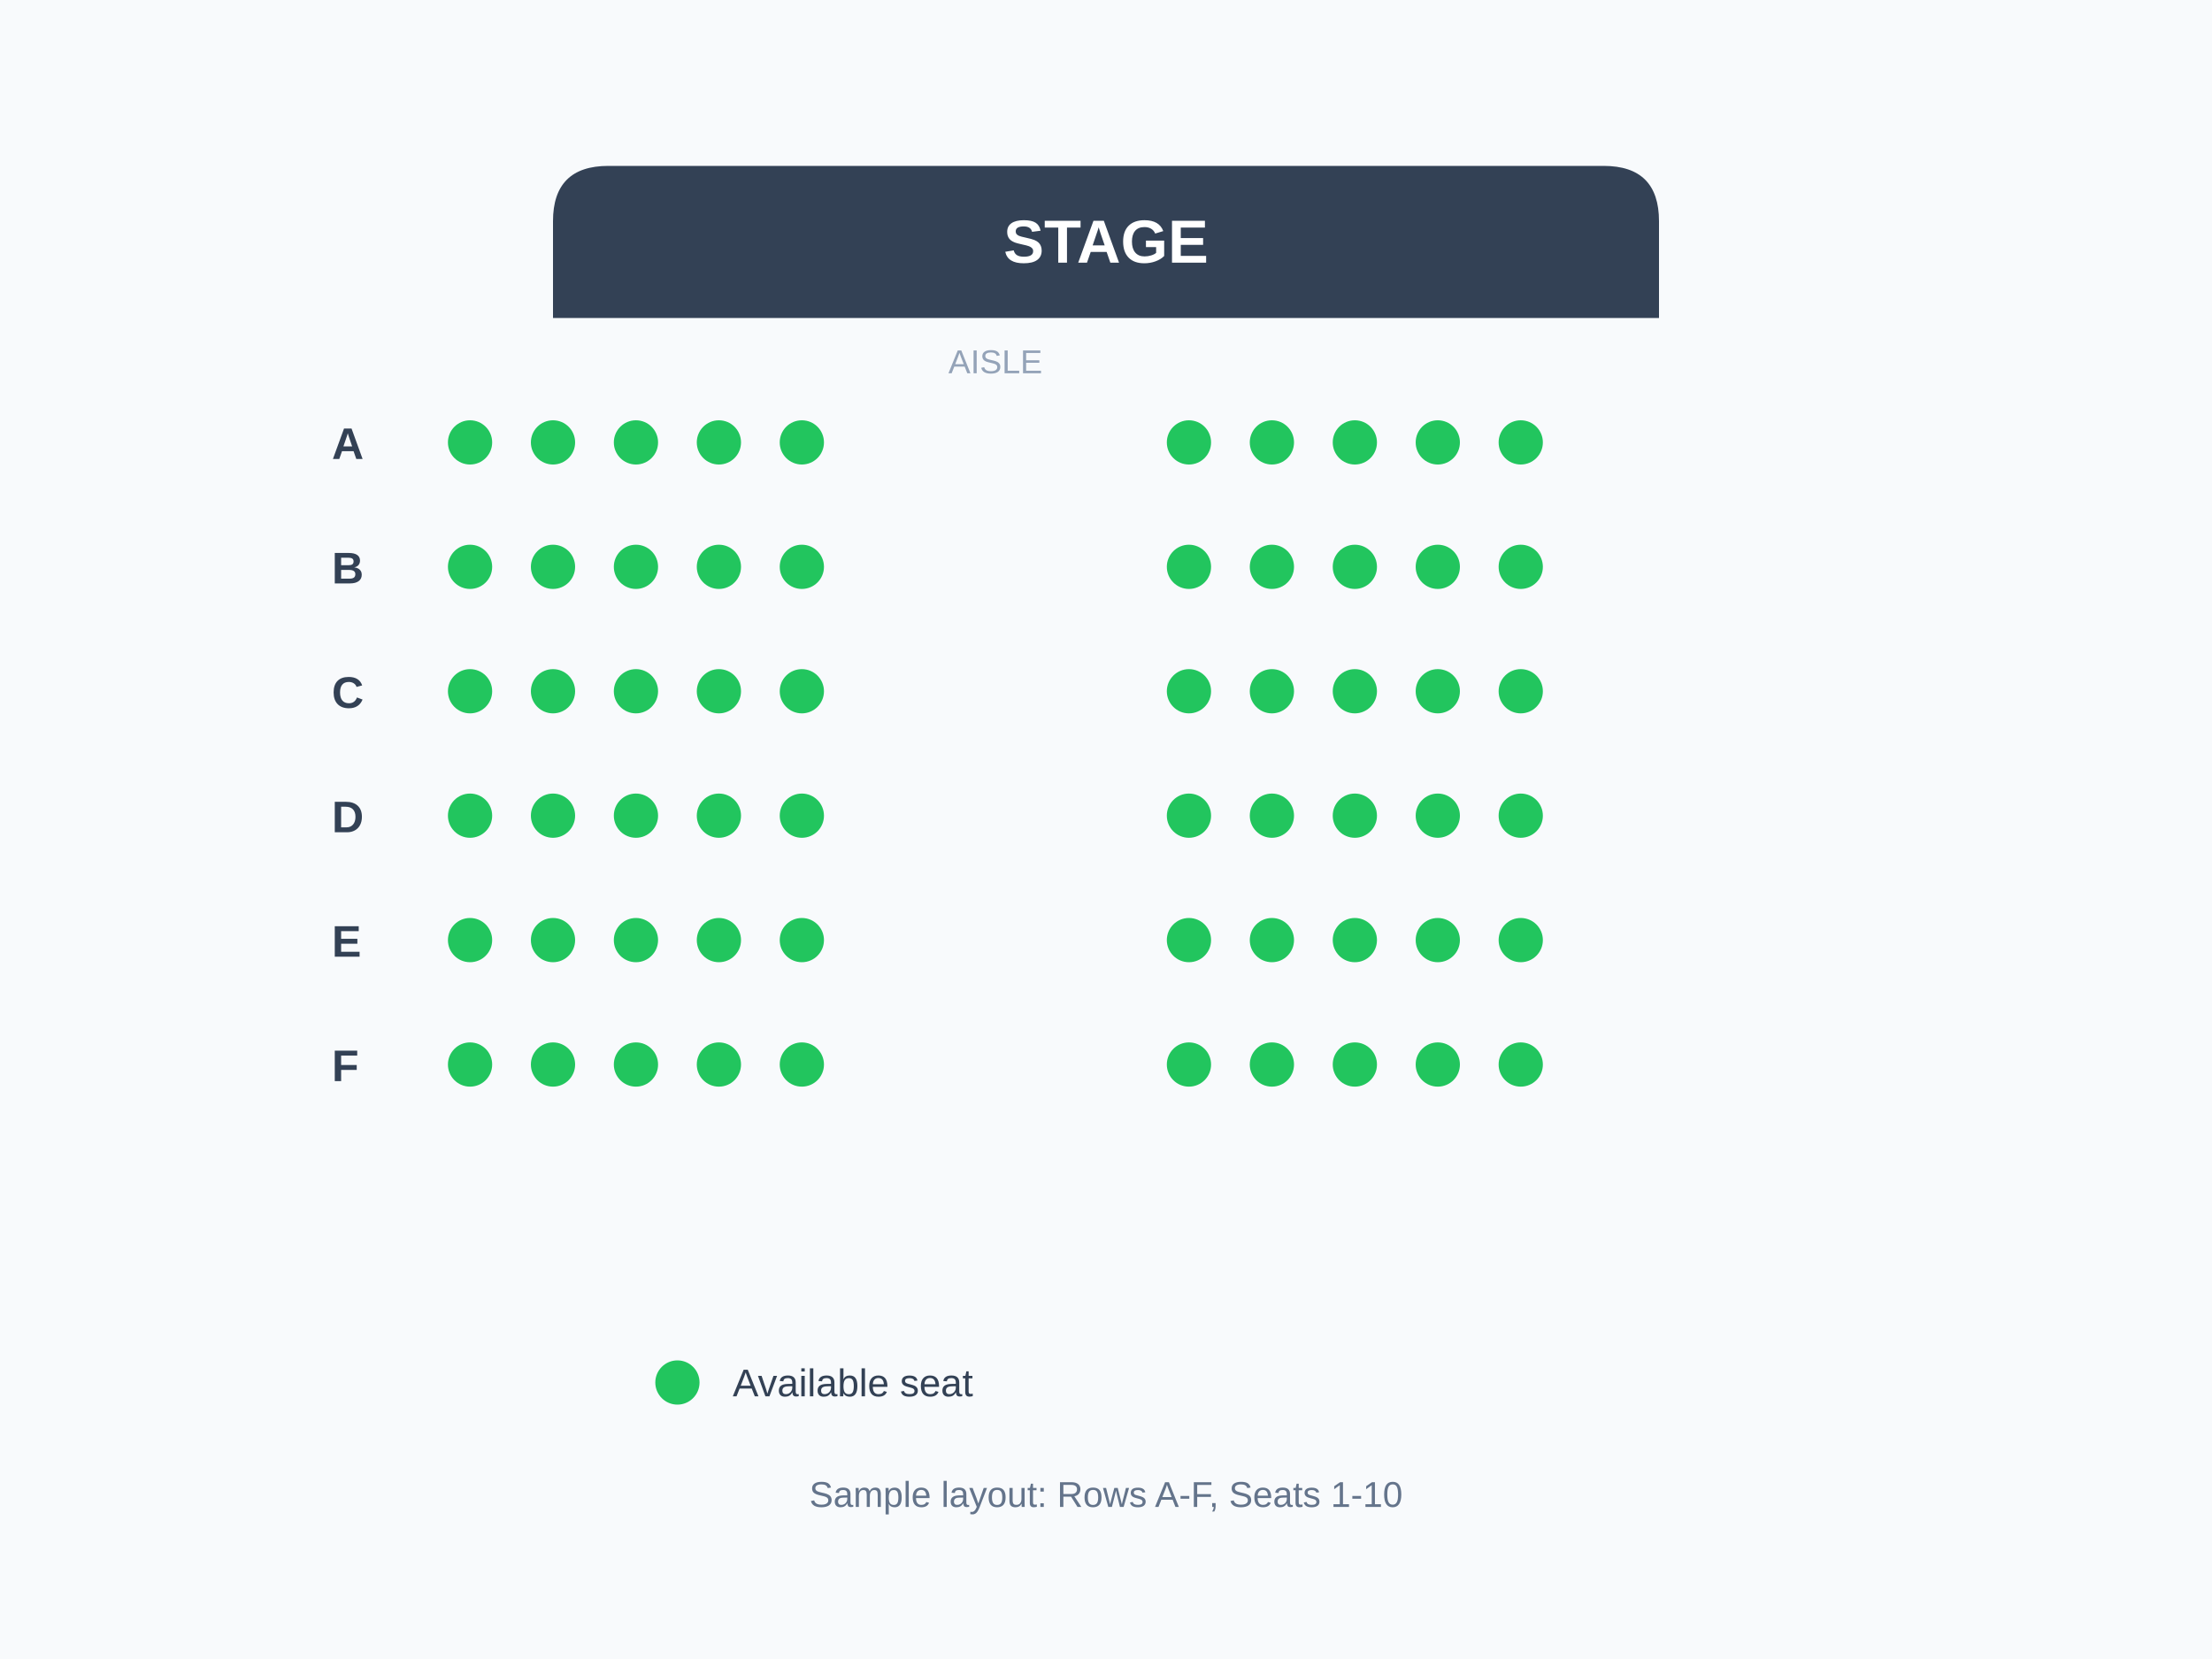
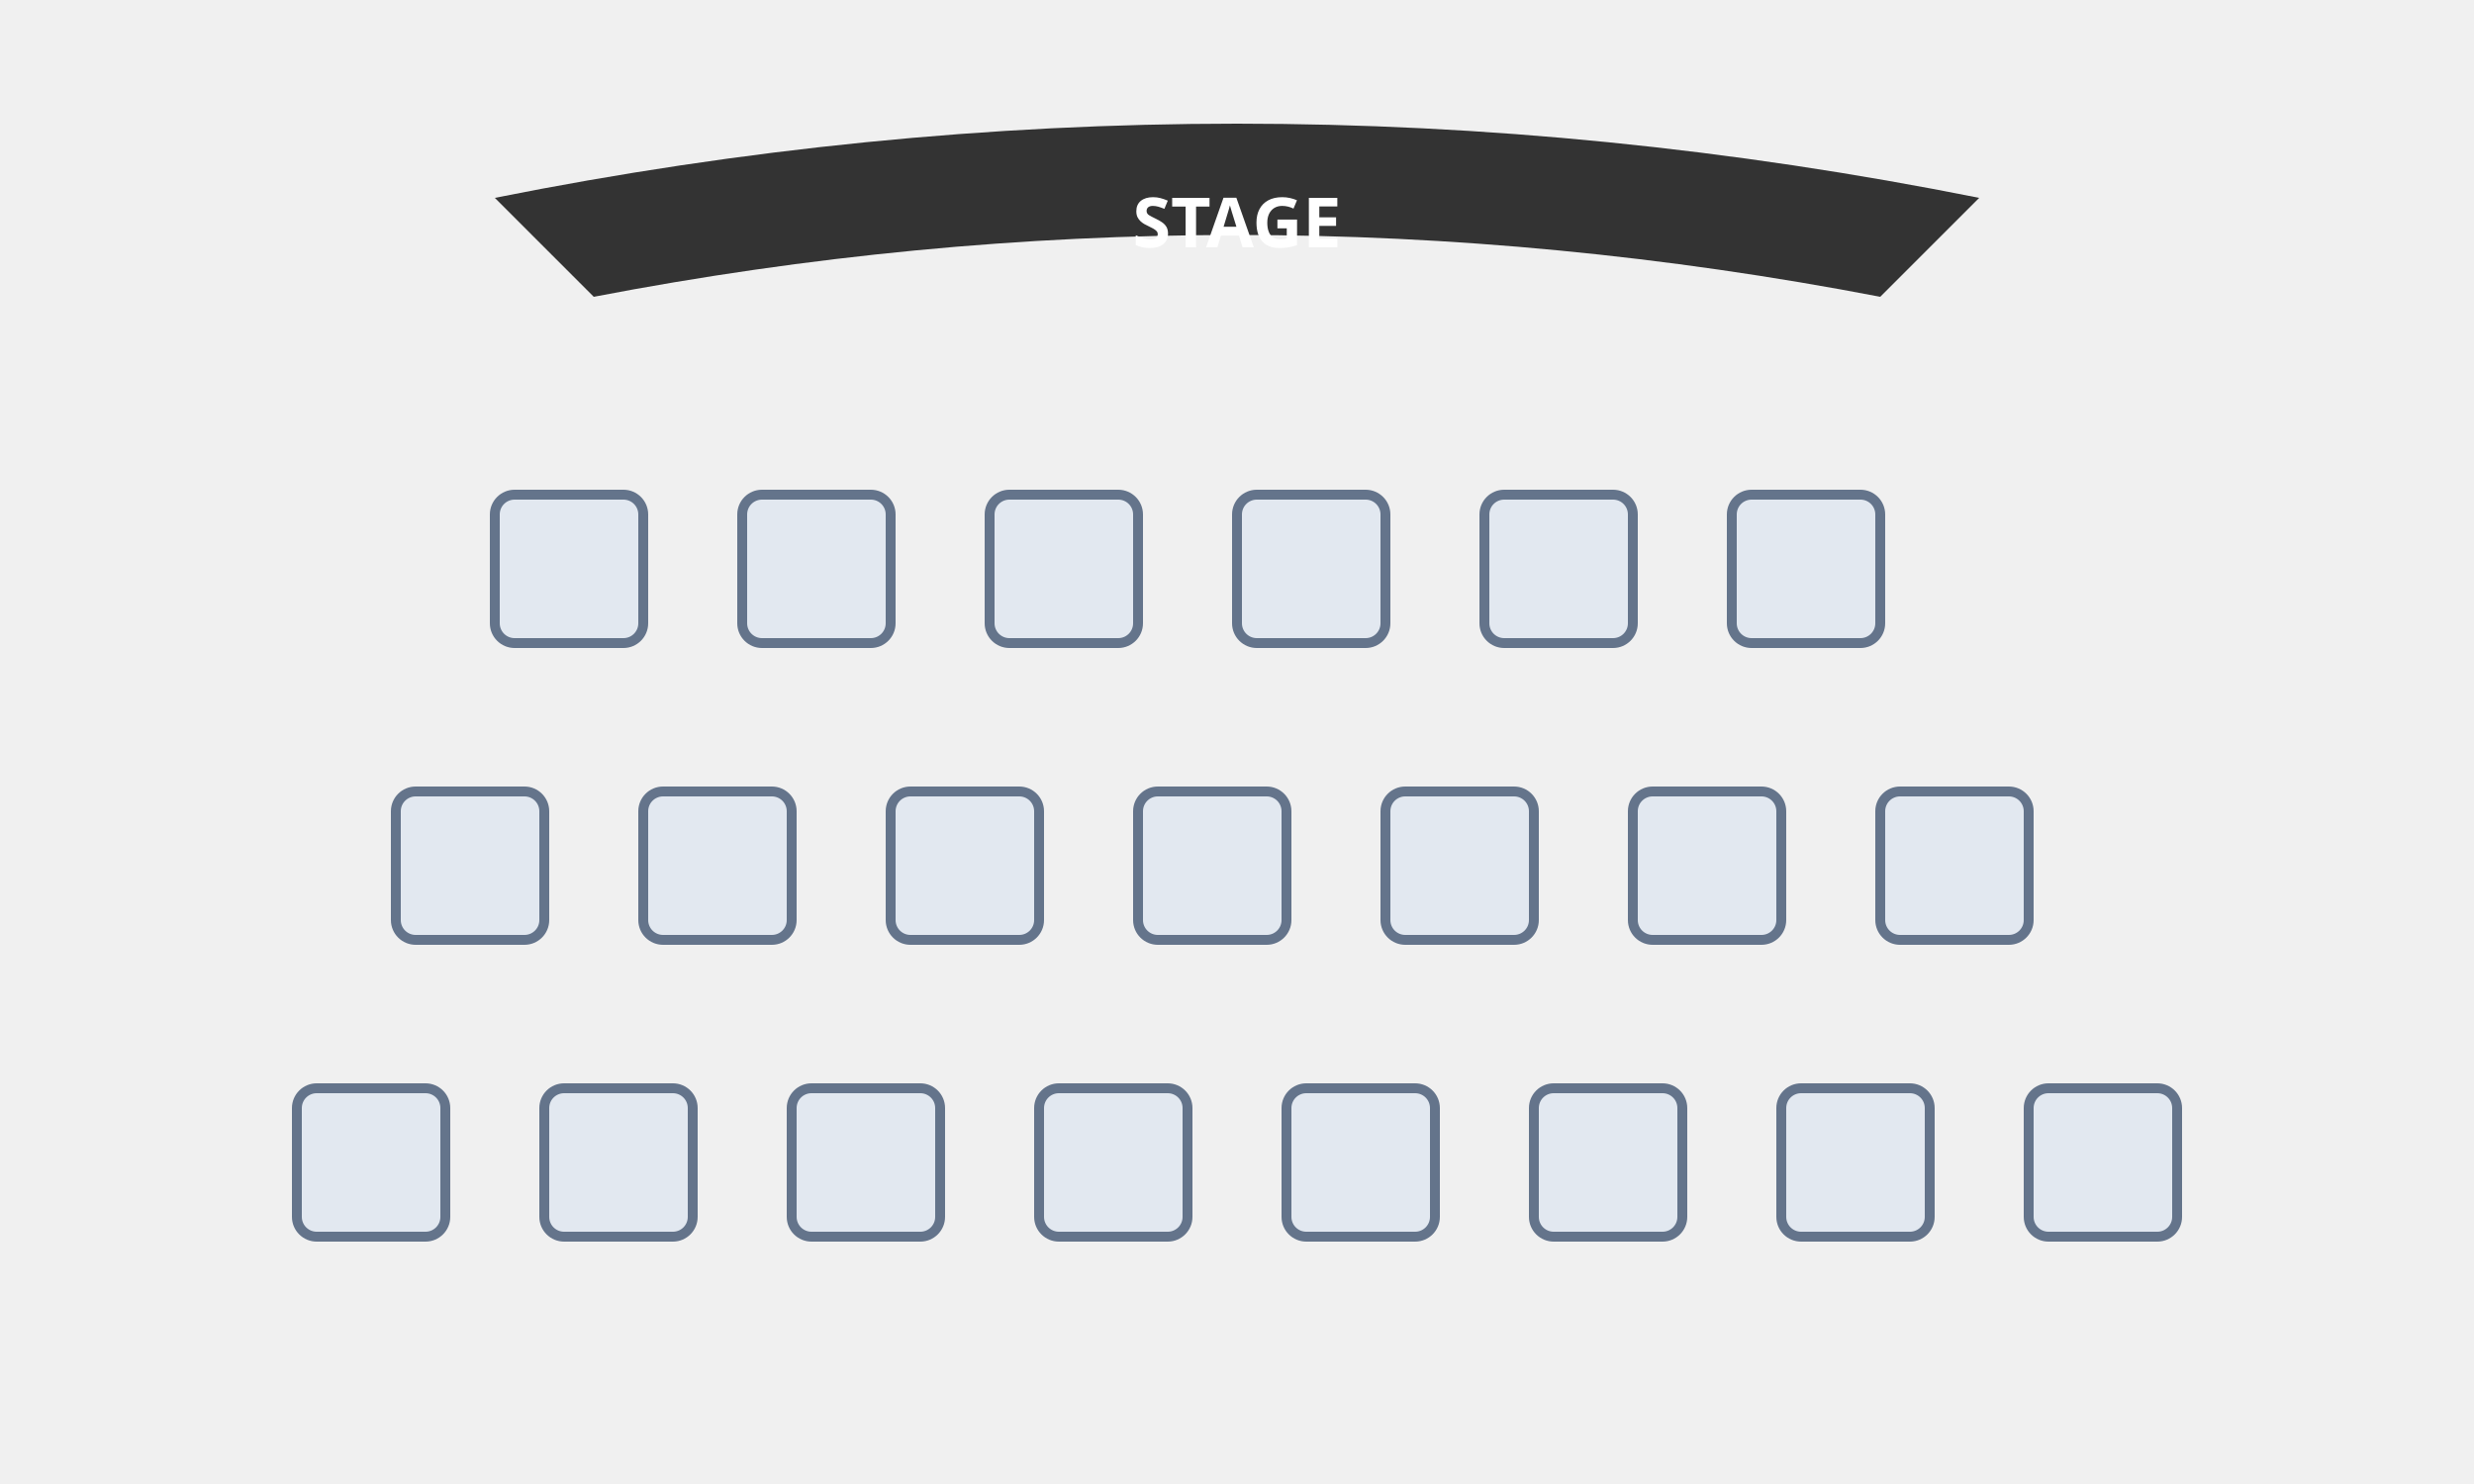
- <svg xmlns="http://www.w3.org/2000/svg" width="800" height="600" viewBox="0 0 800 600">
-   <path d="M 0 0 H 800 V 600 H 0 Z" fill="#f8fafc" />
-   <path d="M 220 60 H 580 Q 600 60 600 80 V 115 H 200 V 80 Q 200 60 220 60 Z" fill="#334155" />
-   <text x="400" y="95" text-anchor="middle" font-family="Arial, sans-serif" font-size="22" font-weight="700" fill="#ffffff">
-     STAGE
-   </text>
-   <circle cx="245" cy="500" r="8" fill="#22c55e" />
-   <text x="265" y="505" font-family="Arial, sans-serif" font-size="14" fill="#334155">
-     Available seat
-   </text>
-   <text x="400" y="545" text-anchor="middle" font-family="Arial, sans-serif" font-size="13" fill="#64748b">
-     Sample layout: Rows A-F, Seats 1-10
-   </text>
-   <text x="120" y="166" font-family="Arial, sans-serif" font-size="16" font-weight="700" fill="#334155">A</text>
-   <text x="120" y="211" font-family="Arial, sans-serif" font-size="16" font-weight="700" fill="#334155">B</text>
-   <text x="120" y="256" font-family="Arial, sans-serif" font-size="16" font-weight="700" fill="#334155">C</text>
-   <text x="120" y="301" font-family="Arial, sans-serif" font-size="16" font-weight="700" fill="#334155">D</text>
-   <text x="120" y="346" font-family="Arial, sans-serif" font-size="16" font-weight="700" fill="#334155">E</text>
-   <text x="120" y="391" font-family="Arial, sans-serif" font-size="16" font-weight="700" fill="#334155">F</text>
-   <text x="360" y="135" text-anchor="middle" font-family="Arial, sans-serif" font-size="12" fill="#94a3b8">
-     AISLE
-   </text>
-   <circle id="seat-A1" data-row="A" data-seat="1" cx="170" cy="160" r="8" fill="#22c55e" />
-   <circle id="seat-A2" data-row="A" data-seat="2" cx="200" cy="160" r="8" fill="#22c55e" />
-   <circle id="seat-A3" data-row="A" data-seat="3" cx="230" cy="160" r="8" fill="#22c55e" />
-   <circle id="seat-A4" data-row="A" data-seat="4" cx="260" cy="160" r="8" fill="#22c55e" />
-   <circle id="seat-A5" data-row="A" data-seat="5" cx="290" cy="160" r="8" fill="#22c55e" />
-   <circle id="seat-A6" data-row="A" data-seat="6" cx="430" cy="160" r="8" fill="#22c55e" />
-   <circle id="seat-A7" data-row="A" data-seat="7" cx="460" cy="160" r="8" fill="#22c55e" />
-   <circle id="seat-A8" data-row="A" data-seat="8" cx="490" cy="160" r="8" fill="#22c55e" />
-   <circle id="seat-A9" data-row="A" data-seat="9" cx="520" cy="160" r="8" fill="#22c55e" />
-   <circle id="seat-A10" data-row="A" data-seat="10" cx="550" cy="160" r="8" fill="#22c55e" />
-   <circle id="seat-B1" data-row="B" data-seat="1" cx="170" cy="205" r="8" fill="#22c55e" />
-   <circle id="seat-B2" data-row="B" data-seat="2" cx="200" cy="205" r="8" fill="#22c55e" />
-   <circle id="seat-B3" data-row="B" data-seat="3" cx="230" cy="205" r="8" fill="#22c55e" />
-   <circle id="seat-B4" data-row="B" data-seat="4" cx="260" cy="205" r="8" fill="#22c55e" />
-   <circle id="seat-B5" data-row="B" data-seat="5" cx="290" cy="205" r="8" fill="#22c55e" />
-   <circle id="seat-B6" data-row="B" data-seat="6" cx="430" cy="205" r="8" fill="#22c55e" />
-   <circle id="seat-B7" data-row="B" data-seat="7" cx="460" cy="205" r="8" fill="#22c55e" />
-   <circle id="seat-B8" data-row="B" data-seat="8" cx="490" cy="205" r="8" fill="#22c55e" />
-   <circle id="seat-B9" data-row="B" data-seat="9" cx="520" cy="205" r="8" fill="#22c55e" />
-   <circle id="seat-B10" data-row="B" data-seat="10" cx="550" cy="205" r="8" fill="#22c55e" />
-   <circle id="seat-C1" data-row="C" data-seat="1" cx="170" cy="250" r="8" fill="#22c55e" />
-   <circle id="seat-C2" data-row="C" data-seat="2" cx="200" cy="250" r="8" fill="#22c55e" />
-   <circle id="seat-C3" data-row="C" data-seat="3" cx="230" cy="250" r="8" fill="#22c55e" />
-   <circle id="seat-C4" data-row="C" data-seat="4" cx="260" cy="250" r="8" fill="#22c55e" />
-   <circle id="seat-C5" data-row="C" data-seat="5" cx="290" cy="250" r="8" fill="#22c55e" />
-   <circle id="seat-C6" data-row="C" data-seat="6" cx="430" cy="250" r="8" fill="#22c55e" />
-   <circle id="seat-C7" data-row="C" data-seat="7" cx="460" cy="250" r="8" fill="#22c55e" />
-   <circle id="seat-C8" data-row="C" data-seat="8" cx="490" cy="250" r="8" fill="#22c55e" />
-   <circle id="seat-C9" data-row="C" data-seat="9" cx="520" cy="250" r="8" fill="#22c55e" />
-   <circle id="seat-C10" data-row="C" data-seat="10" cx="550" cy="250" r="8" fill="#22c55e" />
-   <circle id="seat-D1" data-row="D" data-seat="1" cx="170" cy="295" r="8" fill="#22c55e" />
-   <circle id="seat-D2" data-row="D" data-seat="2" cx="200" cy="295" r="8" fill="#22c55e" />
-   <circle id="seat-D3" data-row="D" data-seat="3" cx="230" cy="295" r="8" fill="#22c55e" />
-   <circle id="seat-D4" data-row="D" data-seat="4" cx="260" cy="295" r="8" fill="#22c55e" />
-   <circle id="seat-D5" data-row="D" data-seat="5" cx="290" cy="295" r="8" fill="#22c55e" />
-   <circle id="seat-D6" data-row="D" data-seat="6" cx="430" cy="295" r="8" fill="#22c55e" />
-   <circle id="seat-D7" data-row="D" data-seat="7" cx="460" cy="295" r="8" fill="#22c55e" />
-   <circle id="seat-D8" data-row="D" data-seat="8" cx="490" cy="295" r="8" fill="#22c55e" />
-   <circle id="seat-D9" data-row="D" data-seat="9" cx="520" cy="295" r="8" fill="#22c55e" />
-   <circle id="seat-D10" data-row="D" data-seat="10" cx="550" cy="295" r="8" fill="#22c55e" />
-   <circle id="seat-E1" data-row="E" data-seat="1" cx="170" cy="340" r="8" fill="#22c55e" />
-   <circle id="seat-E2" data-row="E" data-seat="2" cx="200" cy="340" r="8" fill="#22c55e" />
-   <circle id="seat-E3" data-row="E" data-seat="3" cx="230" cy="340" r="8" fill="#22c55e" />
-   <circle id="seat-E4" data-row="E" data-seat="4" cx="260" cy="340" r="8" fill="#22c55e" />
-   <circle id="seat-E5" data-row="E" data-seat="5" cx="290" cy="340" r="8" fill="#22c55e" />
-   <circle id="seat-E6" data-row="E" data-seat="6" cx="430" cy="340" r="8" fill="#22c55e" />
-   <circle id="seat-E7" data-row="E" data-seat="7" cx="460" cy="340" r="8" fill="#22c55e" />
-   <circle id="seat-E8" data-row="E" data-seat="8" cx="490" cy="340" r="8" fill="#22c55e" />
-   <circle id="seat-E9" data-row="E" data-seat="9" cx="520" cy="340" r="8" fill="#22c55e" />
-   <circle id="seat-E10" data-row="E" data-seat="10" cx="550" cy="340" r="8" fill="#22c55e" />
-   <circle id="seat-F1" data-row="F" data-seat="1" cx="170" cy="385" r="8" fill="#22c55e" />
-   <circle id="seat-F2" data-row="F" data-seat="2" cx="200" cy="385" r="8" fill="#22c55e" />
-   <circle id="seat-F3" data-row="F" data-seat="3" cx="230" cy="385" r="8" fill="#22c55e" />
-   <circle id="seat-F4" data-row="F" data-seat="4" cx="260" cy="385" r="8" fill="#22c55e" />
-   <circle id="seat-F5" data-row="F" data-seat="5" cx="290" cy="385" r="8" fill="#22c55e" />
-   <circle id="seat-F6" data-row="F" data-seat="6" cx="430" cy="385" r="8" fill="#22c55e" />
-   <circle id="seat-F7" data-row="F" data-seat="7" cx="460" cy="385" r="8" fill="#22c55e" />
-   <circle id="seat-F8" data-row="F" data-seat="8" cx="490" cy="385" r="8" fill="#22c55e" />
-   <circle id="seat-F9" data-row="F" data-seat="9" cx="520" cy="385" r="8" fill="#22c55e" />
-   <circle id="seat-F10" data-row="F" data-seat="10" cx="550" cy="385" r="8" fill="#22c55e" />
+ <svg xmlns="http://www.w3.org/2000/svg" viewBox="0 0 500 300" width="100%" height="100%">
+   <path d="M 100 40 Q 250 10 400 40 L 380 60 Q 250 35 120 60 Z" fill="#333333" />
+   <text x="250" y="50" font-family="sans-serif" font-size="14" fill="white" text-anchor="middle" font-weight="bold">STAGE</text>
+   <rect x="100" y="100" width="30" height="30" rx="4" fill="#e2e8f0" stroke="#64748b" stroke-width="2" />
+   <rect x="150" y="100" width="30" height="30" rx="4" fill="#e2e8f0" stroke="#64748b" stroke-width="2" />
+   <rect x="200" y="100" width="30" height="30" rx="4" fill="#e2e8f0" stroke="#64748b" stroke-width="2" />
+   <rect x="250" y="100" width="30" height="30" rx="4" fill="#e2e8f0" stroke="#64748b" stroke-width="2" />
+   <rect x="300" y="100" width="30" height="30" rx="4" fill="#e2e8f0" stroke="#64748b" stroke-width="2" />
+   <rect x="350" y="100" width="30" height="30" rx="4" fill="#e2e8f0" stroke="#64748b" stroke-width="2" />
+   <rect x="80" y="160" width="30" height="30" rx="4" fill="#e2e8f0" stroke="#64748b" stroke-width="2" />
+   <rect x="130" y="160" width="30" height="30" rx="4" fill="#e2e8f0" stroke="#64748b" stroke-width="2" />
+   <rect x="180" y="160" width="30" height="30" rx="4" fill="#e2e8f0" stroke="#64748b" stroke-width="2" />
+   <rect x="230" y="160" width="30" height="30" rx="4" fill="#e2e8f0" stroke="#64748b" stroke-width="2" />
+   <rect x="280" y="160" width="30" height="30" rx="4" fill="#e2e8f0" stroke="#64748b" stroke-width="2" />
+   <rect x="330" y="160" width="30" height="30" rx="4" fill="#e2e8f0" stroke="#64748b" stroke-width="2" />
+   <rect x="380" y="160" width="30" height="30" rx="4" fill="#e2e8f0" stroke="#64748b" stroke-width="2" />
+   <rect x="60" y="220" width="30" height="30" rx="4" fill="#e2e8f0" stroke="#64748b" stroke-width="2" />
+   <rect x="110" y="220" width="30" height="30" rx="4" fill="#e2e8f0" stroke="#64748b" stroke-width="2" />
+   <rect x="160" y="220" width="30" height="30" rx="4" fill="#e2e8f0" stroke="#64748b" stroke-width="2" />
+   <rect x="210" y="220" width="30" height="30" rx="4" fill="#e2e8f0" stroke="#64748b" stroke-width="2" />
+   <rect x="260" y="220" width="30" height="30" rx="4" fill="#e2e8f0" stroke="#64748b" stroke-width="2" />
+   <rect x="310" y="220" width="30" height="30" rx="4" fill="#e2e8f0" stroke="#64748b" stroke-width="2" />
+   <rect x="360" y="220" width="30" height="30" rx="4" fill="#e2e8f0" stroke="#64748b" stroke-width="2" />
+   <rect x="410" y="220" width="30" height="30" rx="4" fill="#e2e8f0" stroke="#64748b" stroke-width="2" />
</svg>
